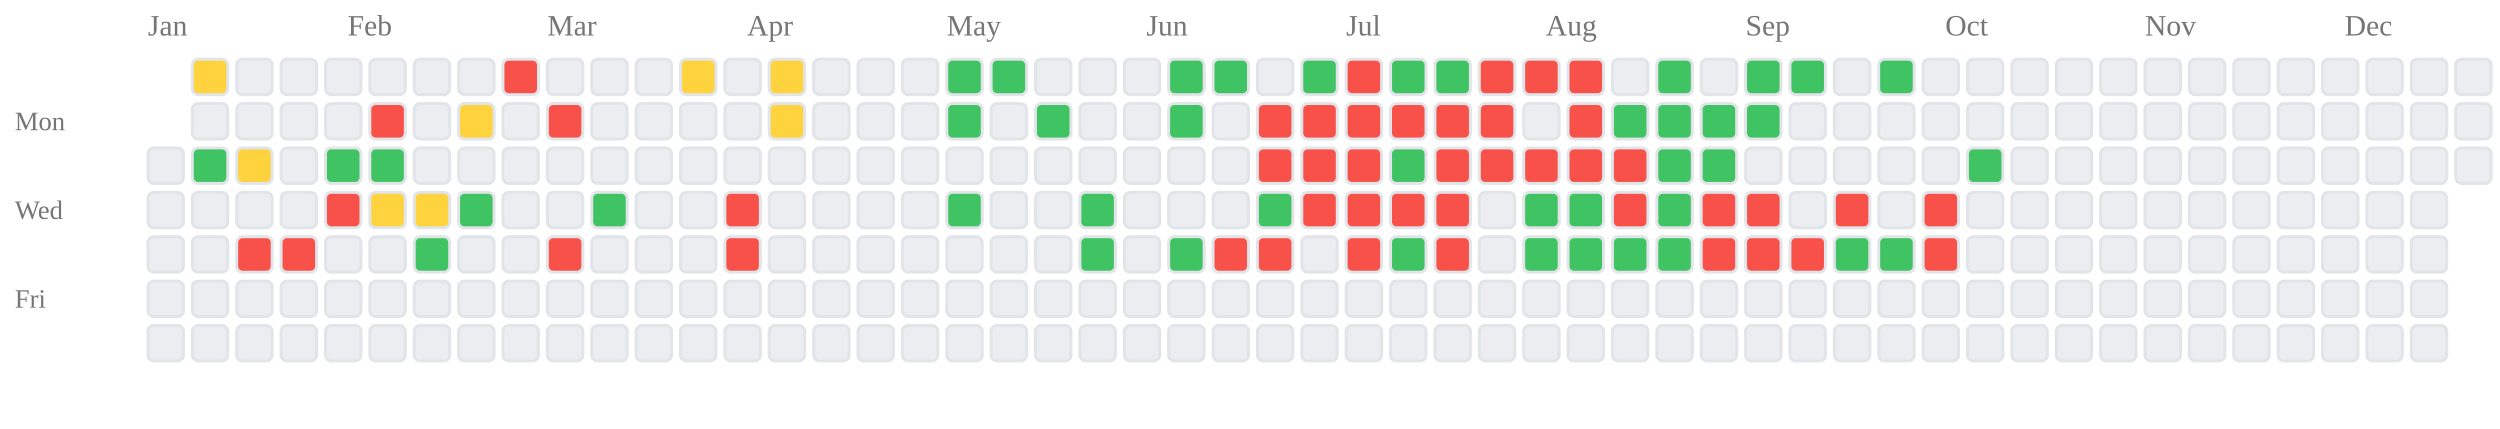
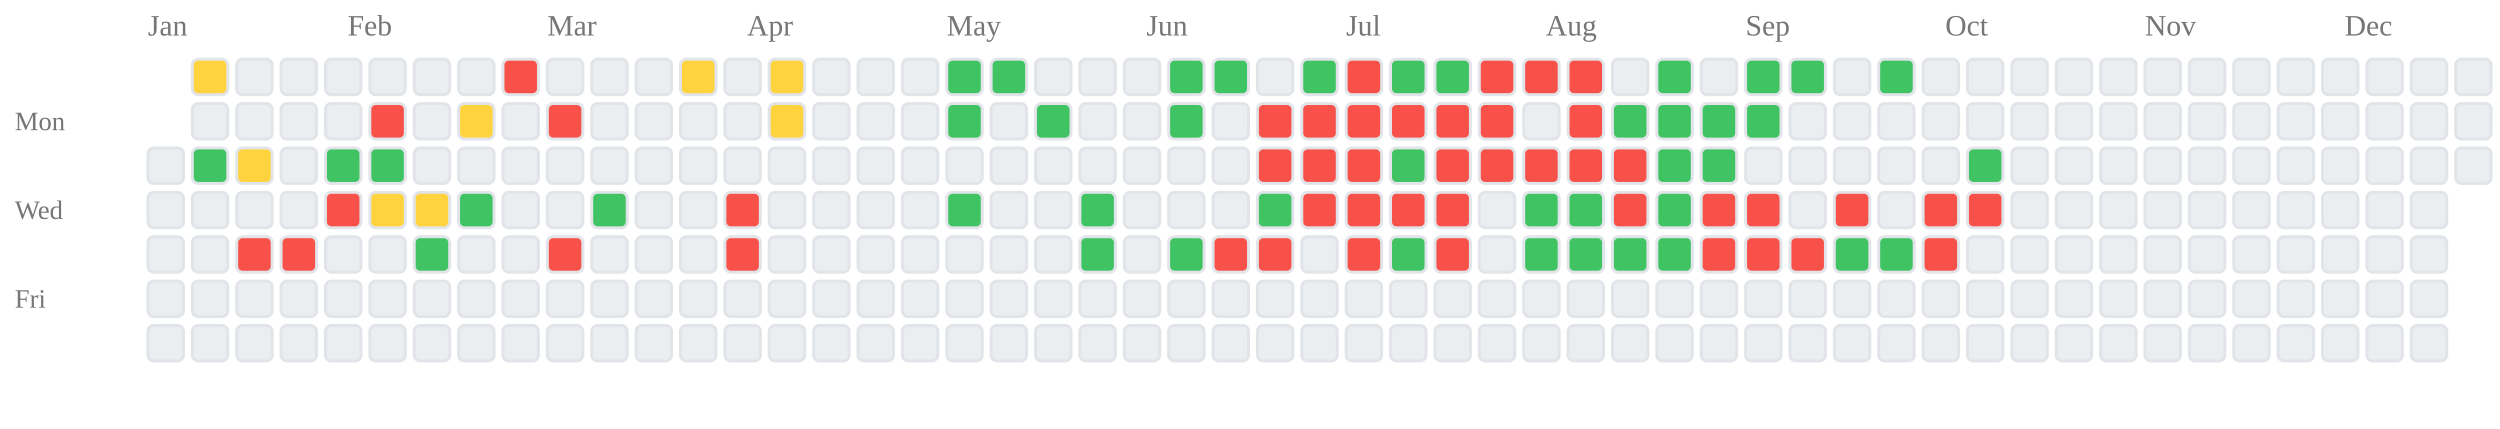
<svg xmlns="http://www.w3.org/2000/svg" width="845" height="145">
  <style>
        .month { font-size: 10px; fill: #767676; }
        .day { font-size: 9px; fill: #767676; }
        .cell { stroke: #e1e4e8; stroke-width: 1; }
        .cell-profit { fill: #40c463; }
        .cell-loss { fill: #f85149; }
        .cell-breakeven { fill: #ffd33d; }
        .cell-empty { fill: #ebedf0; }
    </style>
  <text x="50.0" y="12" class="month">Jan</text>
  <text x="117.5" y="12" class="month">Feb</text>
  <text x="185.0" y="12" class="month">Mar</text>
  <text x="252.5" y="12" class="month">Apr</text>
  <text x="320.0" y="12" class="month">May</text>
  <text x="387.5" y="12" class="month">Jun</text>
  <text x="455.0" y="12" class="month">Jul</text>
  <text x="522.5" y="12" class="month">Aug</text>
  <text x="590.0" y="12" class="month">Sep</text>
  <text x="657.5" y="12" class="month">Oct</text>
  <text x="725.0" y="12" class="month">Nov</text>
  <text x="792.5" y="12" class="month">Dec</text>
  <text x="5" y="44" class="day">Mon</text>
  <text x="5" y="74" class="day">Wed</text>
  <text x="5" y="104" class="day">Fri</text>
  <rect x="50" y="50" width="12" height="12" class="cell cell-empty" rx="2" ry="2" />
  <rect x="50" y="65" width="12" height="12" class="cell cell-empty" rx="2" ry="2" />
  <rect x="50" y="80" width="12" height="12" class="cell cell-empty" rx="2" ry="2" />
  <rect x="50" y="95" width="12" height="12" class="cell cell-empty" rx="2" ry="2" />
  <rect x="50" y="110" width="12" height="12" class="cell cell-empty" rx="2" ry="2" />
  <rect x="65" y="20" width="12" height="12" class="cell cell-breakeven" rx="2" ry="2" />
  <rect x="65" y="35" width="12" height="12" class="cell cell-empty" rx="2" ry="2" />
  <rect x="65" y="50" width="12" height="12" class="cell cell-profit" rx="2" ry="2" />
  <rect x="65" y="65" width="12" height="12" class="cell cell-empty" rx="2" ry="2" />
  <rect x="65" y="80" width="12" height="12" class="cell cell-empty" rx="2" ry="2" />
  <rect x="65" y="95" width="12" height="12" class="cell cell-empty" rx="2" ry="2" />
  <rect x="65" y="110" width="12" height="12" class="cell cell-empty" rx="2" ry="2" />
  <rect x="80" y="20" width="12" height="12" class="cell cell-empty" rx="2" ry="2" />
  <rect x="80" y="35" width="12" height="12" class="cell cell-empty" rx="2" ry="2" />
  <rect x="80" y="50" width="12" height="12" class="cell cell-breakeven" rx="2" ry="2" />
  <rect x="80" y="65" width="12" height="12" class="cell cell-empty" rx="2" ry="2" />
  <rect x="80" y="80" width="12" height="12" class="cell cell-loss" rx="2" ry="2" />
  <rect x="80" y="95" width="12" height="12" class="cell cell-empty" rx="2" ry="2" />
  <rect x="80" y="110" width="12" height="12" class="cell cell-empty" rx="2" ry="2" />
  <rect x="95" y="20" width="12" height="12" class="cell cell-empty" rx="2" ry="2" />
  <rect x="95" y="35" width="12" height="12" class="cell cell-empty" rx="2" ry="2" />
  <rect x="95" y="50" width="12" height="12" class="cell cell-empty" rx="2" ry="2" />
  <rect x="95" y="65" width="12" height="12" class="cell cell-empty" rx="2" ry="2" />
  <rect x="95" y="80" width="12" height="12" class="cell cell-loss" rx="2" ry="2" />
  <rect x="95" y="95" width="12" height="12" class="cell cell-empty" rx="2" ry="2" />
  <rect x="95" y="110" width="12" height="12" class="cell cell-empty" rx="2" ry="2" />
  <rect x="110" y="20" width="12" height="12" class="cell cell-empty" rx="2" ry="2" />
  <rect x="110" y="35" width="12" height="12" class="cell cell-empty" rx="2" ry="2" />
  <rect x="110" y="50" width="12" height="12" class="cell cell-profit" rx="2" ry="2" />
  <rect x="110" y="65" width="12" height="12" class="cell cell-loss" rx="2" ry="2" />
  <rect x="110" y="80" width="12" height="12" class="cell cell-empty" rx="2" ry="2" />
  <rect x="110" y="95" width="12" height="12" class="cell cell-empty" rx="2" ry="2" />
  <rect x="110" y="110" width="12" height="12" class="cell cell-empty" rx="2" ry="2" />
  <rect x="125" y="20" width="12" height="12" class="cell cell-empty" rx="2" ry="2" />
  <rect x="125" y="35" width="12" height="12" class="cell cell-loss" rx="2" ry="2" />
  <rect x="125" y="50" width="12" height="12" class="cell cell-profit" rx="2" ry="2" />
  <rect x="125" y="65" width="12" height="12" class="cell cell-breakeven" rx="2" ry="2" />
  <rect x="125" y="80" width="12" height="12" class="cell cell-empty" rx="2" ry="2" />
  <rect x="125" y="95" width="12" height="12" class="cell cell-empty" rx="2" ry="2" />
  <rect x="125" y="110" width="12" height="12" class="cell cell-empty" rx="2" ry="2" />
  <rect x="140" y="20" width="12" height="12" class="cell cell-empty" rx="2" ry="2" />
  <rect x="140" y="35" width="12" height="12" class="cell cell-empty" rx="2" ry="2" />
  <rect x="140" y="50" width="12" height="12" class="cell cell-empty" rx="2" ry="2" />
  <rect x="140" y="65" width="12" height="12" class="cell cell-breakeven" rx="2" ry="2" />
  <rect x="140" y="80" width="12" height="12" class="cell cell-profit" rx="2" ry="2" />
  <rect x="140" y="95" width="12" height="12" class="cell cell-empty" rx="2" ry="2" />
  <rect x="140" y="110" width="12" height="12" class="cell cell-empty" rx="2" ry="2" />
  <rect x="155" y="20" width="12" height="12" class="cell cell-empty" rx="2" ry="2" />
  <rect x="155" y="35" width="12" height="12" class="cell cell-breakeven" rx="2" ry="2" />
  <rect x="155" y="50" width="12" height="12" class="cell cell-empty" rx="2" ry="2" />
  <rect x="155" y="65" width="12" height="12" class="cell cell-profit" rx="2" ry="2" />
  <rect x="155" y="80" width="12" height="12" class="cell cell-empty" rx="2" ry="2" />
  <rect x="155" y="95" width="12" height="12" class="cell cell-empty" rx="2" ry="2" />
  <rect x="155" y="110" width="12" height="12" class="cell cell-empty" rx="2" ry="2" />
  <rect x="170" y="20" width="12" height="12" class="cell cell-loss" rx="2" ry="2" />
  <rect x="170" y="35" width="12" height="12" class="cell cell-empty" rx="2" ry="2" />
  <rect x="170" y="50" width="12" height="12" class="cell cell-empty" rx="2" ry="2" />
  <rect x="170" y="65" width="12" height="12" class="cell cell-empty" rx="2" ry="2" />
  <rect x="170" y="80" width="12" height="12" class="cell cell-empty" rx="2" ry="2" />
  <rect x="170" y="95" width="12" height="12" class="cell cell-empty" rx="2" ry="2" />
  <rect x="170" y="110" width="12" height="12" class="cell cell-empty" rx="2" ry="2" />
  <rect x="185" y="20" width="12" height="12" class="cell cell-empty" rx="2" ry="2" />
  <rect x="185" y="35" width="12" height="12" class="cell cell-loss" rx="2" ry="2" />
  <rect x="185" y="50" width="12" height="12" class="cell cell-empty" rx="2" ry="2" />
  <rect x="185" y="65" width="12" height="12" class="cell cell-empty" rx="2" ry="2" />
  <rect x="185" y="80" width="12" height="12" class="cell cell-loss" rx="2" ry="2" />
  <rect x="185" y="95" width="12" height="12" class="cell cell-empty" rx="2" ry="2" />
  <rect x="185" y="110" width="12" height="12" class="cell cell-empty" rx="2" ry="2" />
  <rect x="200" y="20" width="12" height="12" class="cell cell-empty" rx="2" ry="2" />
  <rect x="200" y="35" width="12" height="12" class="cell cell-empty" rx="2" ry="2" />
  <rect x="200" y="50" width="12" height="12" class="cell cell-empty" rx="2" ry="2" />
  <rect x="200" y="65" width="12" height="12" class="cell cell-profit" rx="2" ry="2" />
  <rect x="200" y="80" width="12" height="12" class="cell cell-empty" rx="2" ry="2" />
  <rect x="200" y="95" width="12" height="12" class="cell cell-empty" rx="2" ry="2" />
  <rect x="200" y="110" width="12" height="12" class="cell cell-empty" rx="2" ry="2" />
  <rect x="215" y="20" width="12" height="12" class="cell cell-empty" rx="2" ry="2" />
  <rect x="215" y="35" width="12" height="12" class="cell cell-empty" rx="2" ry="2" />
  <rect x="215" y="50" width="12" height="12" class="cell cell-empty" rx="2" ry="2" />
  <rect x="215" y="65" width="12" height="12" class="cell cell-empty" rx="2" ry="2" />
  <rect x="215" y="80" width="12" height="12" class="cell cell-empty" rx="2" ry="2" />
  <rect x="215" y="95" width="12" height="12" class="cell cell-empty" rx="2" ry="2" />
  <rect x="215" y="110" width="12" height="12" class="cell cell-empty" rx="2" ry="2" />
  <rect x="230" y="20" width="12" height="12" class="cell cell-breakeven" rx="2" ry="2" />
  <rect x="230" y="35" width="12" height="12" class="cell cell-empty" rx="2" ry="2" />
  <rect x="230" y="50" width="12" height="12" class="cell cell-empty" rx="2" ry="2" />
  <rect x="230" y="65" width="12" height="12" class="cell cell-empty" rx="2" ry="2" />
  <rect x="230" y="80" width="12" height="12" class="cell cell-empty" rx="2" ry="2" />
  <rect x="230" y="95" width="12" height="12" class="cell cell-empty" rx="2" ry="2" />
  <rect x="230" y="110" width="12" height="12" class="cell cell-empty" rx="2" ry="2" />
  <rect x="245" y="20" width="12" height="12" class="cell cell-empty" rx="2" ry="2" />
  <rect x="245" y="35" width="12" height="12" class="cell cell-empty" rx="2" ry="2" />
  <rect x="245" y="50" width="12" height="12" class="cell cell-empty" rx="2" ry="2" />
  <rect x="245" y="65" width="12" height="12" class="cell cell-loss" rx="2" ry="2" />
  <rect x="245" y="80" width="12" height="12" class="cell cell-loss" rx="2" ry="2" />
  <rect x="245" y="95" width="12" height="12" class="cell cell-empty" rx="2" ry="2" />
  <rect x="245" y="110" width="12" height="12" class="cell cell-empty" rx="2" ry="2" />
  <rect x="260" y="20" width="12" height="12" class="cell cell-breakeven" rx="2" ry="2" />
  <rect x="260" y="35" width="12" height="12" class="cell cell-breakeven" rx="2" ry="2" />
  <rect x="260" y="50" width="12" height="12" class="cell cell-empty" rx="2" ry="2" />
  <rect x="260" y="65" width="12" height="12" class="cell cell-empty" rx="2" ry="2" />
  <rect x="260" y="80" width="12" height="12" class="cell cell-empty" rx="2" ry="2" />
  <rect x="260" y="95" width="12" height="12" class="cell cell-empty" rx="2" ry="2" />
  <rect x="260" y="110" width="12" height="12" class="cell cell-empty" rx="2" ry="2" />
  <rect x="275" y="20" width="12" height="12" class="cell cell-empty" rx="2" ry="2" />
  <rect x="275" y="35" width="12" height="12" class="cell cell-empty" rx="2" ry="2" />
  <rect x="275" y="50" width="12" height="12" class="cell cell-empty" rx="2" ry="2" />
  <rect x="275" y="65" width="12" height="12" class="cell cell-empty" rx="2" ry="2" />
  <rect x="275" y="80" width="12" height="12" class="cell cell-empty" rx="2" ry="2" />
  <rect x="275" y="95" width="12" height="12" class="cell cell-empty" rx="2" ry="2" />
  <rect x="275" y="110" width="12" height="12" class="cell cell-empty" rx="2" ry="2" />
  <rect x="290" y="20" width="12" height="12" class="cell cell-empty" rx="2" ry="2" />
  <rect x="290" y="35" width="12" height="12" class="cell cell-empty" rx="2" ry="2" />
  <rect x="290" y="50" width="12" height="12" class="cell cell-empty" rx="2" ry="2" />
  <rect x="290" y="65" width="12" height="12" class="cell cell-empty" rx="2" ry="2" />
  <rect x="290" y="80" width="12" height="12" class="cell cell-empty" rx="2" ry="2" />
  <rect x="290" y="95" width="12" height="12" class="cell cell-empty" rx="2" ry="2" />
  <rect x="290" y="110" width="12" height="12" class="cell cell-empty" rx="2" ry="2" />
  <rect x="305" y="20" width="12" height="12" class="cell cell-empty" rx="2" ry="2" />
  <rect x="305" y="35" width="12" height="12" class="cell cell-empty" rx="2" ry="2" />
  <rect x="305" y="50" width="12" height="12" class="cell cell-empty" rx="2" ry="2" />
  <rect x="305" y="65" width="12" height="12" class="cell cell-empty" rx="2" ry="2" />
  <rect x="305" y="80" width="12" height="12" class="cell cell-empty" rx="2" ry="2" />
  <rect x="305" y="95" width="12" height="12" class="cell cell-empty" rx="2" ry="2" />
  <rect x="305" y="110" width="12" height="12" class="cell cell-empty" rx="2" ry="2" />
  <rect x="320" y="20" width="12" height="12" class="cell cell-profit" rx="2" ry="2" />
  <rect x="320" y="35" width="12" height="12" class="cell cell-profit" rx="2" ry="2" />
  <rect x="320" y="50" width="12" height="12" class="cell cell-empty" rx="2" ry="2" />
  <rect x="320" y="65" width="12" height="12" class="cell cell-profit" rx="2" ry="2" />
  <rect x="320" y="80" width="12" height="12" class="cell cell-empty" rx="2" ry="2" />
  <rect x="320" y="95" width="12" height="12" class="cell cell-empty" rx="2" ry="2" />
  <rect x="320" y="110" width="12" height="12" class="cell cell-empty" rx="2" ry="2" />
  <rect x="335" y="20" width="12" height="12" class="cell cell-profit" rx="2" ry="2" />
  <rect x="335" y="35" width="12" height="12" class="cell cell-empty" rx="2" ry="2" />
  <rect x="335" y="50" width="12" height="12" class="cell cell-empty" rx="2" ry="2" />
  <rect x="335" y="65" width="12" height="12" class="cell cell-empty" rx="2" ry="2" />
  <rect x="335" y="80" width="12" height="12" class="cell cell-empty" rx="2" ry="2" />
  <rect x="335" y="95" width="12" height="12" class="cell cell-empty" rx="2" ry="2" />
  <rect x="335" y="110" width="12" height="12" class="cell cell-empty" rx="2" ry="2" />
  <rect x="350" y="20" width="12" height="12" class="cell cell-empty" rx="2" ry="2" />
  <rect x="350" y="35" width="12" height="12" class="cell cell-profit" rx="2" ry="2" />
  <rect x="350" y="50" width="12" height="12" class="cell cell-empty" rx="2" ry="2" />
  <rect x="350" y="65" width="12" height="12" class="cell cell-empty" rx="2" ry="2" />
  <rect x="350" y="80" width="12" height="12" class="cell cell-empty" rx="2" ry="2" />
  <rect x="350" y="95" width="12" height="12" class="cell cell-empty" rx="2" ry="2" />
  <rect x="350" y="110" width="12" height="12" class="cell cell-empty" rx="2" ry="2" />
  <rect x="365" y="20" width="12" height="12" class="cell cell-empty" rx="2" ry="2" />
  <rect x="365" y="35" width="12" height="12" class="cell cell-empty" rx="2" ry="2" />
  <rect x="365" y="50" width="12" height="12" class="cell cell-empty" rx="2" ry="2" />
  <rect x="365" y="65" width="12" height="12" class="cell cell-profit" rx="2" ry="2" />
  <rect x="365" y="80" width="12" height="12" class="cell cell-profit" rx="2" ry="2" />
  <rect x="365" y="95" width="12" height="12" class="cell cell-empty" rx="2" ry="2" />
  <rect x="365" y="110" width="12" height="12" class="cell cell-empty" rx="2" ry="2" />
  <rect x="380" y="20" width="12" height="12" class="cell cell-empty" rx="2" ry="2" />
  <rect x="380" y="35" width="12" height="12" class="cell cell-empty" rx="2" ry="2" />
  <rect x="380" y="50" width="12" height="12" class="cell cell-empty" rx="2" ry="2" />
  <rect x="380" y="65" width="12" height="12" class="cell cell-empty" rx="2" ry="2" />
  <rect x="380" y="80" width="12" height="12" class="cell cell-empty" rx="2" ry="2" />
  <rect x="380" y="95" width="12" height="12" class="cell cell-empty" rx="2" ry="2" />
  <rect x="380" y="110" width="12" height="12" class="cell cell-empty" rx="2" ry="2" />
  <rect x="395" y="20" width="12" height="12" class="cell cell-profit" rx="2" ry="2" />
  <rect x="395" y="35" width="12" height="12" class="cell cell-profit" rx="2" ry="2" />
  <rect x="395" y="50" width="12" height="12" class="cell cell-empty" rx="2" ry="2" />
  <rect x="395" y="65" width="12" height="12" class="cell cell-empty" rx="2" ry="2" />
  <rect x="395" y="80" width="12" height="12" class="cell cell-profit" rx="2" ry="2" />
  <rect x="395" y="95" width="12" height="12" class="cell cell-empty" rx="2" ry="2" />
  <rect x="395" y="110" width="12" height="12" class="cell cell-empty" rx="2" ry="2" />
  <rect x="410" y="20" width="12" height="12" class="cell cell-profit" rx="2" ry="2" />
  <rect x="410" y="35" width="12" height="12" class="cell cell-empty" rx="2" ry="2" />
  <rect x="410" y="50" width="12" height="12" class="cell cell-empty" rx="2" ry="2" />
  <rect x="410" y="65" width="12" height="12" class="cell cell-empty" rx="2" ry="2" />
  <rect x="410" y="80" width="12" height="12" class="cell cell-loss" rx="2" ry="2" />
  <rect x="410" y="95" width="12" height="12" class="cell cell-empty" rx="2" ry="2" />
  <rect x="410" y="110" width="12" height="12" class="cell cell-empty" rx="2" ry="2" />
  <rect x="425" y="20" width="12" height="12" class="cell cell-empty" rx="2" ry="2" />
  <rect x="425" y="35" width="12" height="12" class="cell cell-loss" rx="2" ry="2" />
  <rect x="425" y="50" width="12" height="12" class="cell cell-loss" rx="2" ry="2" />
  <rect x="425" y="65" width="12" height="12" class="cell cell-profit" rx="2" ry="2" />
  <rect x="425" y="80" width="12" height="12" class="cell cell-loss" rx="2" ry="2" />
  <rect x="425" y="95" width="12" height="12" class="cell cell-empty" rx="2" ry="2" />
  <rect x="425" y="110" width="12" height="12" class="cell cell-empty" rx="2" ry="2" />
  <rect x="440" y="20" width="12" height="12" class="cell cell-profit" rx="2" ry="2" />
  <rect x="440" y="35" width="12" height="12" class="cell cell-loss" rx="2" ry="2" />
  <rect x="440" y="50" width="12" height="12" class="cell cell-loss" rx="2" ry="2" />
  <rect x="440" y="65" width="12" height="12" class="cell cell-loss" rx="2" ry="2" />
  <rect x="440" y="80" width="12" height="12" class="cell cell-empty" rx="2" ry="2" />
  <rect x="440" y="95" width="12" height="12" class="cell cell-empty" rx="2" ry="2" />
  <rect x="440" y="110" width="12" height="12" class="cell cell-empty" rx="2" ry="2" />
  <rect x="455" y="20" width="12" height="12" class="cell cell-loss" rx="2" ry="2" />
  <rect x="455" y="35" width="12" height="12" class="cell cell-loss" rx="2" ry="2" />
  <rect x="455" y="50" width="12" height="12" class="cell cell-loss" rx="2" ry="2" />
  <rect x="455" y="65" width="12" height="12" class="cell cell-loss" rx="2" ry="2" />
  <rect x="455" y="80" width="12" height="12" class="cell cell-loss" rx="2" ry="2" />
  <rect x="455" y="95" width="12" height="12" class="cell cell-empty" rx="2" ry="2" />
  <rect x="455" y="110" width="12" height="12" class="cell cell-empty" rx="2" ry="2" />
  <rect x="470" y="20" width="12" height="12" class="cell cell-profit" rx="2" ry="2" />
  <rect x="470" y="35" width="12" height="12" class="cell cell-loss" rx="2" ry="2" />
  <rect x="470" y="50" width="12" height="12" class="cell cell-profit" rx="2" ry="2" />
  <rect x="470" y="65" width="12" height="12" class="cell cell-loss" rx="2" ry="2" />
  <rect x="470" y="80" width="12" height="12" class="cell cell-profit" rx="2" ry="2" />
  <rect x="470" y="95" width="12" height="12" class="cell cell-empty" rx="2" ry="2" />
  <rect x="470" y="110" width="12" height="12" class="cell cell-empty" rx="2" ry="2" />
  <rect x="485" y="20" width="12" height="12" class="cell cell-profit" rx="2" ry="2" />
  <rect x="485" y="35" width="12" height="12" class="cell cell-loss" rx="2" ry="2" />
  <rect x="485" y="50" width="12" height="12" class="cell cell-loss" rx="2" ry="2" />
  <rect x="485" y="65" width="12" height="12" class="cell cell-loss" rx="2" ry="2" />
  <rect x="485" y="80" width="12" height="12" class="cell cell-loss" rx="2" ry="2" />
  <rect x="485" y="95" width="12" height="12" class="cell cell-empty" rx="2" ry="2" />
  <rect x="485" y="110" width="12" height="12" class="cell cell-empty" rx="2" ry="2" />
  <rect x="500" y="20" width="12" height="12" class="cell cell-loss" rx="2" ry="2" />
  <rect x="500" y="35" width="12" height="12" class="cell cell-loss" rx="2" ry="2" />
  <rect x="500" y="50" width="12" height="12" class="cell cell-loss" rx="2" ry="2" />
  <rect x="500" y="65" width="12" height="12" class="cell cell-empty" rx="2" ry="2" />
  <rect x="500" y="80" width="12" height="12" class="cell cell-empty" rx="2" ry="2" />
  <rect x="500" y="95" width="12" height="12" class="cell cell-empty" rx="2" ry="2" />
  <rect x="500" y="110" width="12" height="12" class="cell cell-empty" rx="2" ry="2" />
  <rect x="515" y="20" width="12" height="12" class="cell cell-loss" rx="2" ry="2" />
  <rect x="515" y="35" width="12" height="12" class="cell cell-empty" rx="2" ry="2" />
  <rect x="515" y="50" width="12" height="12" class="cell cell-loss" rx="2" ry="2" />
  <rect x="515" y="65" width="12" height="12" class="cell cell-profit" rx="2" ry="2" />
  <rect x="515" y="80" width="12" height="12" class="cell cell-profit" rx="2" ry="2" />
  <rect x="515" y="95" width="12" height="12" class="cell cell-empty" rx="2" ry="2" />
  <rect x="515" y="110" width="12" height="12" class="cell cell-empty" rx="2" ry="2" />
  <rect x="530" y="20" width="12" height="12" class="cell cell-loss" rx="2" ry="2" />
  <rect x="530" y="35" width="12" height="12" class="cell cell-loss" rx="2" ry="2" />
  <rect x="530" y="50" width="12" height="12" class="cell cell-loss" rx="2" ry="2" />
  <rect x="530" y="65" width="12" height="12" class="cell cell-profit" rx="2" ry="2" />
  <rect x="530" y="80" width="12" height="12" class="cell cell-profit" rx="2" ry="2" />
  <rect x="530" y="95" width="12" height="12" class="cell cell-empty" rx="2" ry="2" />
  <rect x="530" y="110" width="12" height="12" class="cell cell-empty" rx="2" ry="2" />
  <rect x="545" y="20" width="12" height="12" class="cell cell-empty" rx="2" ry="2" />
  <rect x="545" y="35" width="12" height="12" class="cell cell-profit" rx="2" ry="2" />
  <rect x="545" y="50" width="12" height="12" class="cell cell-loss" rx="2" ry="2" />
  <rect x="545" y="65" width="12" height="12" class="cell cell-loss" rx="2" ry="2" />
  <rect x="545" y="80" width="12" height="12" class="cell cell-profit" rx="2" ry="2" />
  <rect x="545" y="95" width="12" height="12" class="cell cell-empty" rx="2" ry="2" />
  <rect x="545" y="110" width="12" height="12" class="cell cell-empty" rx="2" ry="2" />
  <rect x="560" y="20" width="12" height="12" class="cell cell-profit" rx="2" ry="2" />
  <rect x="560" y="35" width="12" height="12" class="cell cell-profit" rx="2" ry="2" />
  <rect x="560" y="50" width="12" height="12" class="cell cell-profit" rx="2" ry="2" />
  <rect x="560" y="65" width="12" height="12" class="cell cell-profit" rx="2" ry="2" />
  <rect x="560" y="80" width="12" height="12" class="cell cell-profit" rx="2" ry="2" />
  <rect x="560" y="95" width="12" height="12" class="cell cell-empty" rx="2" ry="2" />
  <rect x="560" y="110" width="12" height="12" class="cell cell-empty" rx="2" ry="2" />
  <rect x="575" y="20" width="12" height="12" class="cell cell-empty" rx="2" ry="2" />
  <rect x="575" y="35" width="12" height="12" class="cell cell-profit" rx="2" ry="2" />
  <rect x="575" y="50" width="12" height="12" class="cell cell-profit" rx="2" ry="2" />
  <rect x="575" y="65" width="12" height="12" class="cell cell-loss" rx="2" ry="2" />
  <rect x="575" y="80" width="12" height="12" class="cell cell-loss" rx="2" ry="2" />
  <rect x="575" y="95" width="12" height="12" class="cell cell-empty" rx="2" ry="2" />
  <rect x="575" y="110" width="12" height="12" class="cell cell-empty" rx="2" ry="2" />
  <rect x="590" y="20" width="12" height="12" class="cell cell-profit" rx="2" ry="2" />
  <rect x="590" y="35" width="12" height="12" class="cell cell-profit" rx="2" ry="2" />
  <rect x="590" y="50" width="12" height="12" class="cell cell-empty" rx="2" ry="2" />
  <rect x="590" y="65" width="12" height="12" class="cell cell-loss" rx="2" ry="2" />
  <rect x="590" y="80" width="12" height="12" class="cell cell-loss" rx="2" ry="2" />
  <rect x="590" y="95" width="12" height="12" class="cell cell-empty" rx="2" ry="2" />
  <rect x="590" y="110" width="12" height="12" class="cell cell-empty" rx="2" ry="2" />
  <rect x="605" y="20" width="12" height="12" class="cell cell-profit" rx="2" ry="2" />
  <rect x="605" y="35" width="12" height="12" class="cell cell-empty" rx="2" ry="2" />
  <rect x="605" y="50" width="12" height="12" class="cell cell-empty" rx="2" ry="2" />
  <rect x="605" y="65" width="12" height="12" class="cell cell-empty" rx="2" ry="2" />
  <rect x="605" y="80" width="12" height="12" class="cell cell-loss" rx="2" ry="2" />
  <rect x="605" y="95" width="12" height="12" class="cell cell-empty" rx="2" ry="2" />
  <rect x="605" y="110" width="12" height="12" class="cell cell-empty" rx="2" ry="2" />
  <rect x="620" y="20" width="12" height="12" class="cell cell-empty" rx="2" ry="2" />
  <rect x="620" y="35" width="12" height="12" class="cell cell-empty" rx="2" ry="2" />
  <rect x="620" y="50" width="12" height="12" class="cell cell-empty" rx="2" ry="2" />
  <rect x="620" y="65" width="12" height="12" class="cell cell-loss" rx="2" ry="2" />
  <rect x="620" y="80" width="12" height="12" class="cell cell-profit" rx="2" ry="2" />
  <rect x="620" y="95" width="12" height="12" class="cell cell-empty" rx="2" ry="2" />
  <rect x="620" y="110" width="12" height="12" class="cell cell-empty" rx="2" ry="2" />
  <rect x="635" y="20" width="12" height="12" class="cell cell-profit" rx="2" ry="2" />
  <rect x="635" y="35" width="12" height="12" class="cell cell-empty" rx="2" ry="2" />
  <rect x="635" y="50" width="12" height="12" class="cell cell-empty" rx="2" ry="2" />
  <rect x="635" y="65" width="12" height="12" class="cell cell-empty" rx="2" ry="2" />
  <rect x="635" y="80" width="12" height="12" class="cell cell-profit" rx="2" ry="2" />
  <rect x="635" y="95" width="12" height="12" class="cell cell-empty" rx="2" ry="2" />
  <rect x="635" y="110" width="12" height="12" class="cell cell-empty" rx="2" ry="2" />
  <rect x="650" y="20" width="12" height="12" class="cell cell-empty" rx="2" ry="2" />
  <rect x="650" y="35" width="12" height="12" class="cell cell-empty" rx="2" ry="2" />
  <rect x="650" y="50" width="12" height="12" class="cell cell-empty" rx="2" ry="2" />
  <rect x="650" y="65" width="12" height="12" class="cell cell-loss" rx="2" ry="2" />
  <rect x="650" y="80" width="12" height="12" class="cell cell-loss" rx="2" ry="2" />
  <rect x="650" y="95" width="12" height="12" class="cell cell-empty" rx="2" ry="2" />
  <rect x="650" y="110" width="12" height="12" class="cell cell-empty" rx="2" ry="2" />
  <rect x="665" y="20" width="12" height="12" class="cell cell-empty" rx="2" ry="2" />
  <rect x="665" y="35" width="12" height="12" class="cell cell-empty" rx="2" ry="2" />
  <rect x="665" y="50" width="12" height="12" class="cell cell-profit" rx="2" ry="2" />
-   <rect x="665" y="65" width="12" height="12" class="cell cell-empty" rx="2" ry="2" />
+   <rect x="665" y="65" width="12" height="12" class="cell cell-loss" rx="2" ry="2" />
  <rect x="665" y="80" width="12" height="12" class="cell cell-empty" rx="2" ry="2" />
  <rect x="665" y="95" width="12" height="12" class="cell cell-empty" rx="2" ry="2" />
  <rect x="665" y="110" width="12" height="12" class="cell cell-empty" rx="2" ry="2" />
  <rect x="680" y="20" width="12" height="12" class="cell cell-empty" rx="2" ry="2" />
  <rect x="680" y="35" width="12" height="12" class="cell cell-empty" rx="2" ry="2" />
  <rect x="680" y="50" width="12" height="12" class="cell cell-empty" rx="2" ry="2" />
  <rect x="680" y="65" width="12" height="12" class="cell cell-empty" rx="2" ry="2" />
  <rect x="680" y="80" width="12" height="12" class="cell cell-empty" rx="2" ry="2" />
  <rect x="680" y="95" width="12" height="12" class="cell cell-empty" rx="2" ry="2" />
  <rect x="680" y="110" width="12" height="12" class="cell cell-empty" rx="2" ry="2" />
  <rect x="695" y="20" width="12" height="12" class="cell cell-empty" rx="2" ry="2" />
  <rect x="695" y="35" width="12" height="12" class="cell cell-empty" rx="2" ry="2" />
  <rect x="695" y="50" width="12" height="12" class="cell cell-empty" rx="2" ry="2" />
  <rect x="695" y="65" width="12" height="12" class="cell cell-empty" rx="2" ry="2" />
  <rect x="695" y="80" width="12" height="12" class="cell cell-empty" rx="2" ry="2" />
  <rect x="695" y="95" width="12" height="12" class="cell cell-empty" rx="2" ry="2" />
  <rect x="695" y="110" width="12" height="12" class="cell cell-empty" rx="2" ry="2" />
  <rect x="710" y="20" width="12" height="12" class="cell cell-empty" rx="2" ry="2" />
  <rect x="710" y="35" width="12" height="12" class="cell cell-empty" rx="2" ry="2" />
  <rect x="710" y="50" width="12" height="12" class="cell cell-empty" rx="2" ry="2" />
  <rect x="710" y="65" width="12" height="12" class="cell cell-empty" rx="2" ry="2" />
  <rect x="710" y="80" width="12" height="12" class="cell cell-empty" rx="2" ry="2" />
  <rect x="710" y="95" width="12" height="12" class="cell cell-empty" rx="2" ry="2" />
  <rect x="710" y="110" width="12" height="12" class="cell cell-empty" rx="2" ry="2" />
  <rect x="725" y="20" width="12" height="12" class="cell cell-empty" rx="2" ry="2" />
  <rect x="725" y="35" width="12" height="12" class="cell cell-empty" rx="2" ry="2" />
  <rect x="725" y="50" width="12" height="12" class="cell cell-empty" rx="2" ry="2" />
  <rect x="725" y="65" width="12" height="12" class="cell cell-empty" rx="2" ry="2" />
  <rect x="725" y="80" width="12" height="12" class="cell cell-empty" rx="2" ry="2" />
  <rect x="725" y="95" width="12" height="12" class="cell cell-empty" rx="2" ry="2" />
  <rect x="725" y="110" width="12" height="12" class="cell cell-empty" rx="2" ry="2" />
  <rect x="740" y="20" width="12" height="12" class="cell cell-empty" rx="2" ry="2" />
  <rect x="740" y="35" width="12" height="12" class="cell cell-empty" rx="2" ry="2" />
  <rect x="740" y="50" width="12" height="12" class="cell cell-empty" rx="2" ry="2" />
  <rect x="740" y="65" width="12" height="12" class="cell cell-empty" rx="2" ry="2" />
  <rect x="740" y="80" width="12" height="12" class="cell cell-empty" rx="2" ry="2" />
  <rect x="740" y="95" width="12" height="12" class="cell cell-empty" rx="2" ry="2" />
  <rect x="740" y="110" width="12" height="12" class="cell cell-empty" rx="2" ry="2" />
  <rect x="755" y="20" width="12" height="12" class="cell cell-empty" rx="2" ry="2" />
  <rect x="755" y="35" width="12" height="12" class="cell cell-empty" rx="2" ry="2" />
  <rect x="755" y="50" width="12" height="12" class="cell cell-empty" rx="2" ry="2" />
  <rect x="755" y="65" width="12" height="12" class="cell cell-empty" rx="2" ry="2" />
  <rect x="755" y="80" width="12" height="12" class="cell cell-empty" rx="2" ry="2" />
  <rect x="755" y="95" width="12" height="12" class="cell cell-empty" rx="2" ry="2" />
  <rect x="755" y="110" width="12" height="12" class="cell cell-empty" rx="2" ry="2" />
  <rect x="770" y="20" width="12" height="12" class="cell cell-empty" rx="2" ry="2" />
  <rect x="770" y="35" width="12" height="12" class="cell cell-empty" rx="2" ry="2" />
  <rect x="770" y="50" width="12" height="12" class="cell cell-empty" rx="2" ry="2" />
  <rect x="770" y="65" width="12" height="12" class="cell cell-empty" rx="2" ry="2" />
  <rect x="770" y="80" width="12" height="12" class="cell cell-empty" rx="2" ry="2" />
  <rect x="770" y="95" width="12" height="12" class="cell cell-empty" rx="2" ry="2" />
  <rect x="770" y="110" width="12" height="12" class="cell cell-empty" rx="2" ry="2" />
  <rect x="785" y="20" width="12" height="12" class="cell cell-empty" rx="2" ry="2" />
  <rect x="785" y="35" width="12" height="12" class="cell cell-empty" rx="2" ry="2" />
  <rect x="785" y="50" width="12" height="12" class="cell cell-empty" rx="2" ry="2" />
  <rect x="785" y="65" width="12" height="12" class="cell cell-empty" rx="2" ry="2" />
  <rect x="785" y="80" width="12" height="12" class="cell cell-empty" rx="2" ry="2" />
  <rect x="785" y="95" width="12" height="12" class="cell cell-empty" rx="2" ry="2" />
  <rect x="785" y="110" width="12" height="12" class="cell cell-empty" rx="2" ry="2" />
  <rect x="800" y="20" width="12" height="12" class="cell cell-empty" rx="2" ry="2" />
  <rect x="800" y="35" width="12" height="12" class="cell cell-empty" rx="2" ry="2" />
  <rect x="800" y="50" width="12" height="12" class="cell cell-empty" rx="2" ry="2" />
  <rect x="800" y="65" width="12" height="12" class="cell cell-empty" rx="2" ry="2" />
  <rect x="800" y="80" width="12" height="12" class="cell cell-empty" rx="2" ry="2" />
  <rect x="800" y="95" width="12" height="12" class="cell cell-empty" rx="2" ry="2" />
  <rect x="800" y="110" width="12" height="12" class="cell cell-empty" rx="2" ry="2" />
  <rect x="815" y="20" width="12" height="12" class="cell cell-empty" rx="2" ry="2" />
  <rect x="815" y="35" width="12" height="12" class="cell cell-empty" rx="2" ry="2" />
  <rect x="815" y="50" width="12" height="12" class="cell cell-empty" rx="2" ry="2" />
  <rect x="815" y="65" width="12" height="12" class="cell cell-empty" rx="2" ry="2" />
  <rect x="815" y="80" width="12" height="12" class="cell cell-empty" rx="2" ry="2" />
  <rect x="815" y="95" width="12" height="12" class="cell cell-empty" rx="2" ry="2" />
  <rect x="815" y="110" width="12" height="12" class="cell cell-empty" rx="2" ry="2" />
  <rect x="830" y="20" width="12" height="12" class="cell cell-empty" rx="2" ry="2" />
  <rect x="830" y="35" width="12" height="12" class="cell cell-empty" rx="2" ry="2" />
  <rect x="830" y="50" width="12" height="12" class="cell cell-empty" rx="2" ry="2" />
</svg>
